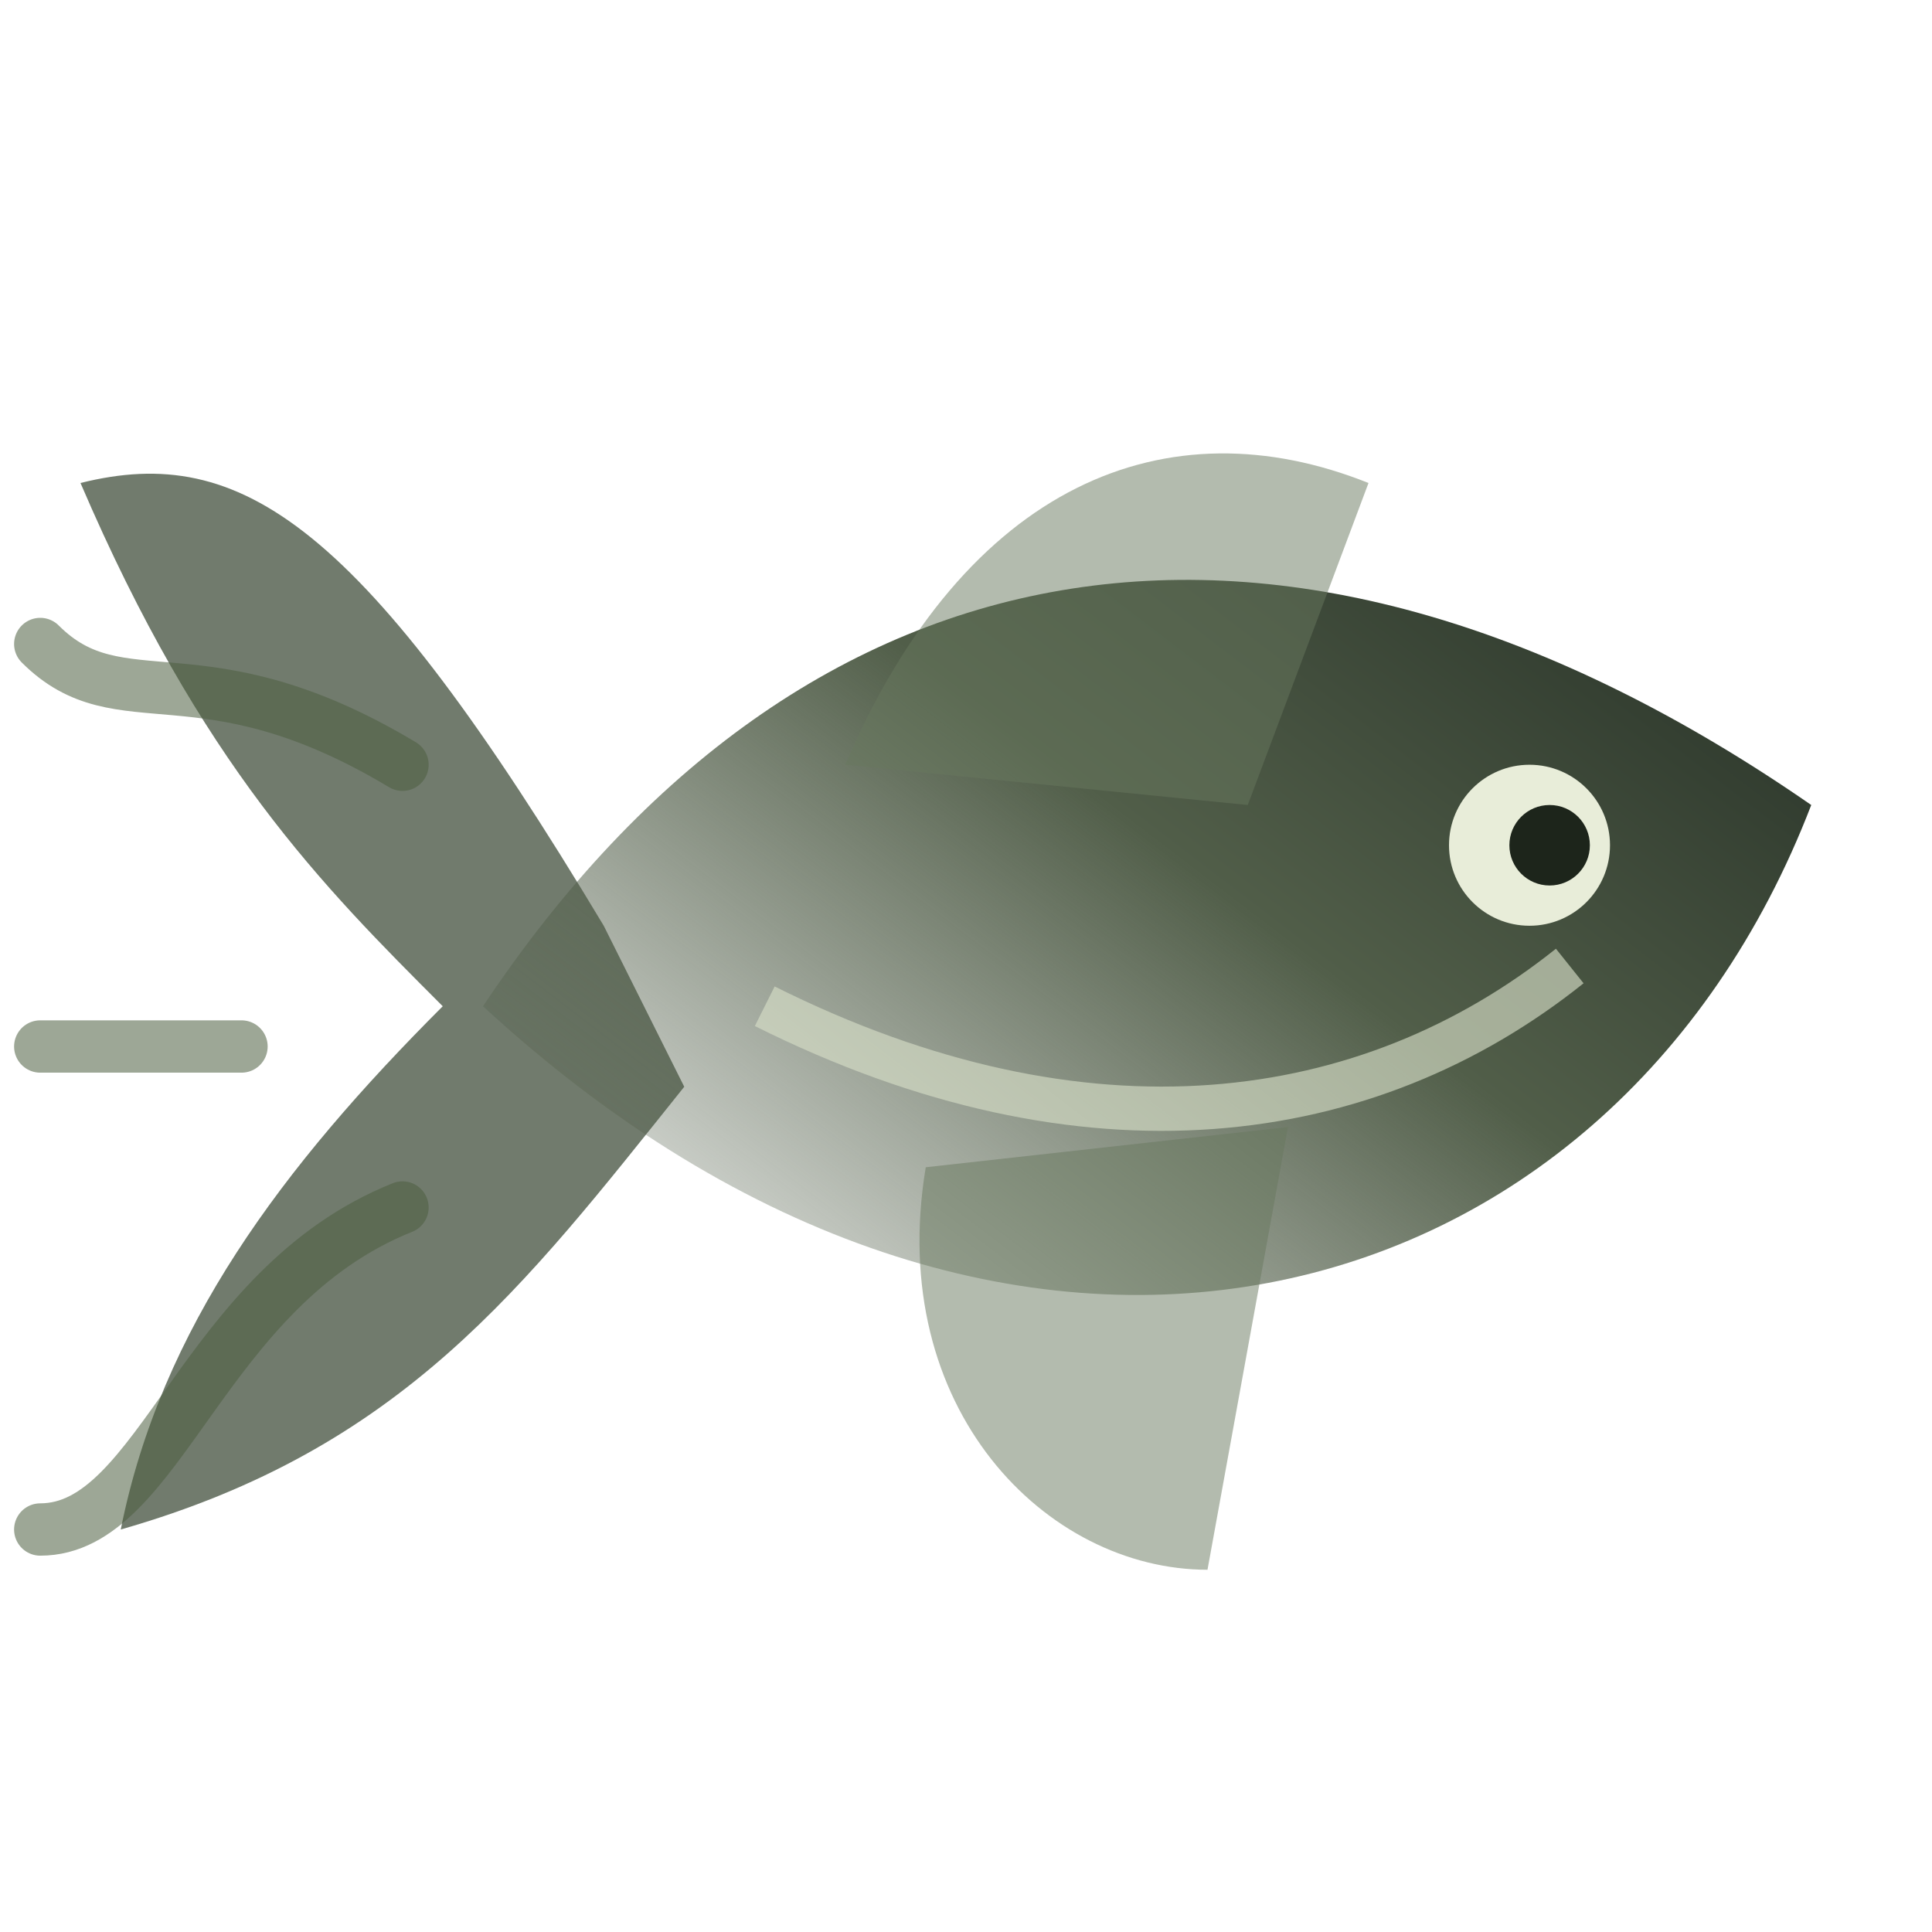
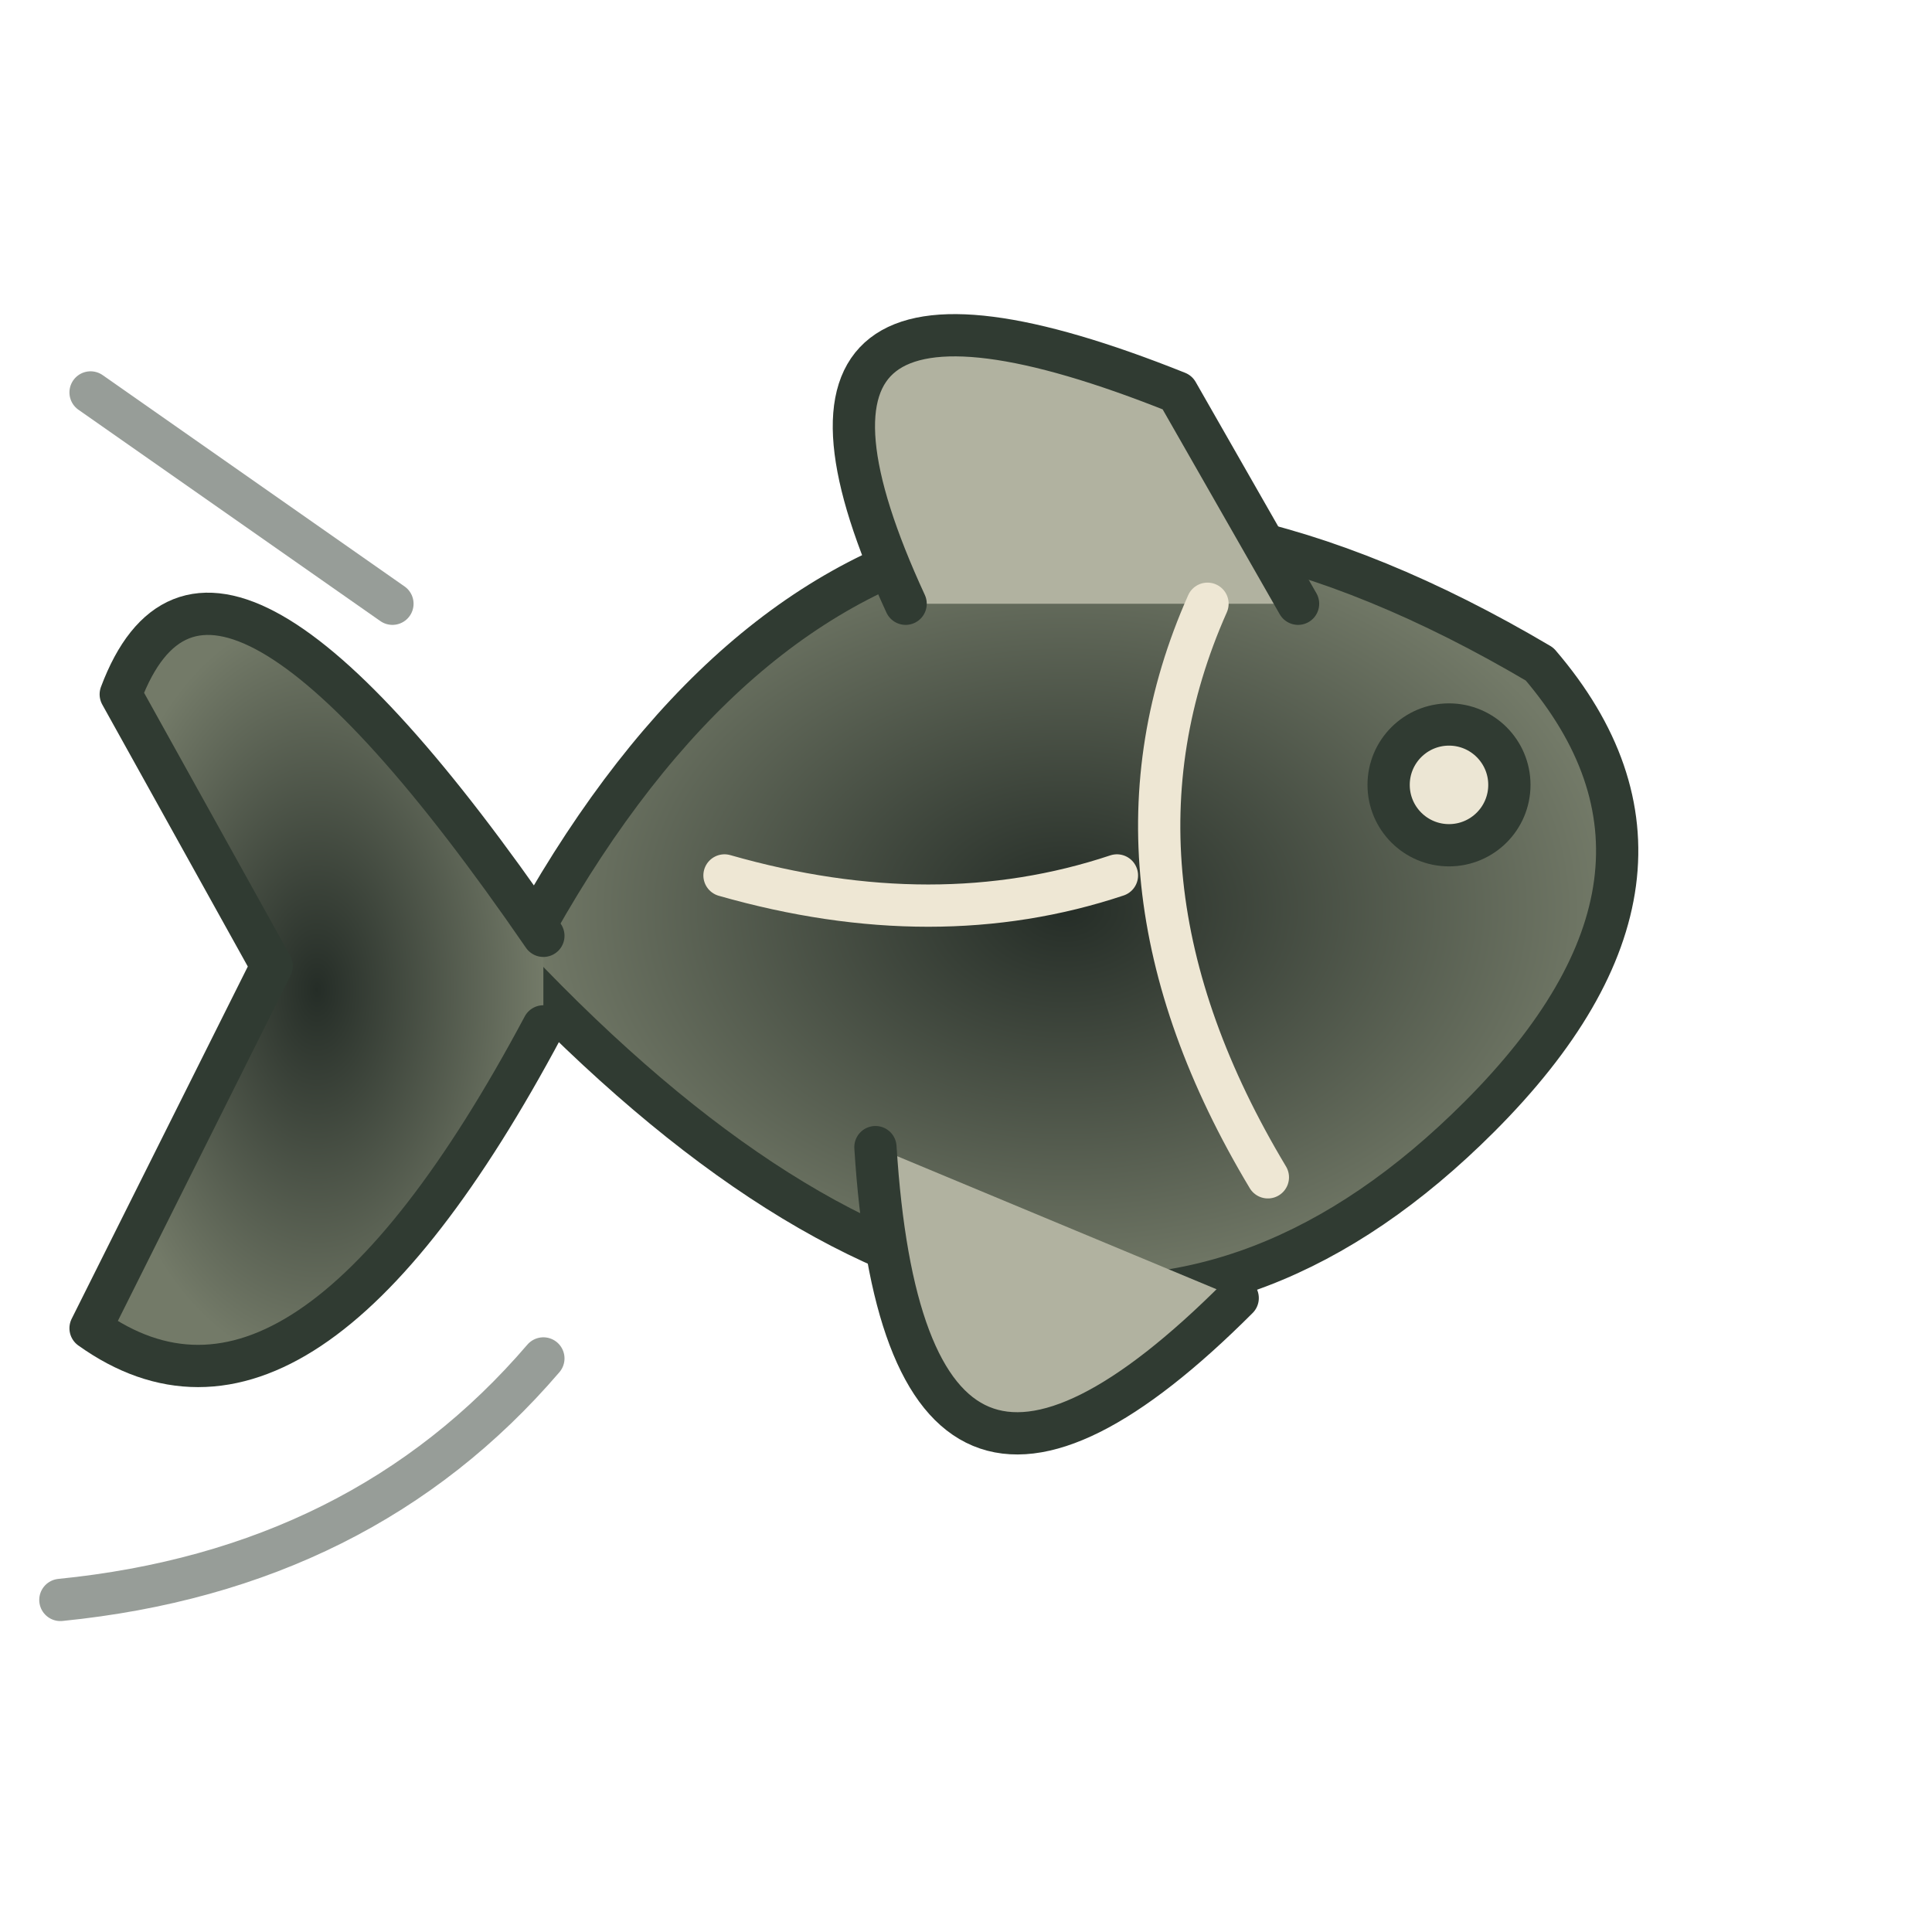
- <svg xmlns="http://www.w3.org/2000/svg" viewBox="0 0 48 48">
+ <svg xmlns="http://www.w3.org/2000/svg" viewBox="0 0 64 64">
  <defs>
-     <linearGradient id="ink" x1="1" x2="0" y2=".7">
-       <stop stop-color="#263026" />
-       <stop offset=".5" stop-color="#515e49" />
-       <stop offset="1" stop-color="#515e49" stop-opacity=".25" />
-     </linearGradient>
+     <radialGradient id="ink">
+       <stop stop-color="#252d27" />
+       <stop offset="1" stop-color="#737a68" />
+     </radialGradient>
  </defs>
-   <path d="M15 23C9 13 6 11 2 12c3 7 6 10 9 13-4 4-7 8-8 13 7-2 10-6 14-11Z" fill="#34432f" opacity=".7" />
-   <path d="M12 25c8-12 20-14 33-5-5 13-20 17-33 5Z" fill="url(#ink)" />
-   <path d="M21 19c3-7 8-9 13-7l-3 8M23 29c-1 6 3 10 7 10l2-11" fill="#68775e" opacity=".5" />
-   <path d="M19 25c8 4 15 3 20-1" stroke="#d5ddc6" stroke-width="1.1" fill="none" opacity=".65" />
-   <circle cx="38" cy="21" r="2" fill="#e8edd9" />
-   <circle cx="38.5" cy="21" r="1" fill="#1d251b" />
-   <g fill="none" stroke="#4c5e40" stroke-linecap="round">
-     <path d="M10 19c-5-3-7-1-9-3M10 30c-5 2-6 8-9 8M6 26H1" opacity=".55" stroke-width="1.3" />
+   <g fill="url(#ink)" stroke="#303b32" stroke-width="1.4" stroke-linecap="round" stroke-linejoin="round">
+     <path d="M17 32Q29 9 51 22Q57 29 49 37Q35 51 17 32Z" />
+     <path d="M18 31Q7 15 4 23L9 32L3 44Q10 49 18 34" />
+     <path fill="#b1b2a0" d="M30 20Q24 7 39 13L43 20M29 38Q30 54 41 43" />
+     <path fill="none" stroke="#eee7d4" d="M40 20Q36 29 42 39M24 29Q31 31 37 29" />
+     <circle cx="48" cy="26" r="2" fill="#ece6d4" />
+     <path fill="none" opacity=".5" d="M3 13L13 20M2 53Q12 52 18 45" />
  </g>
</svg>
